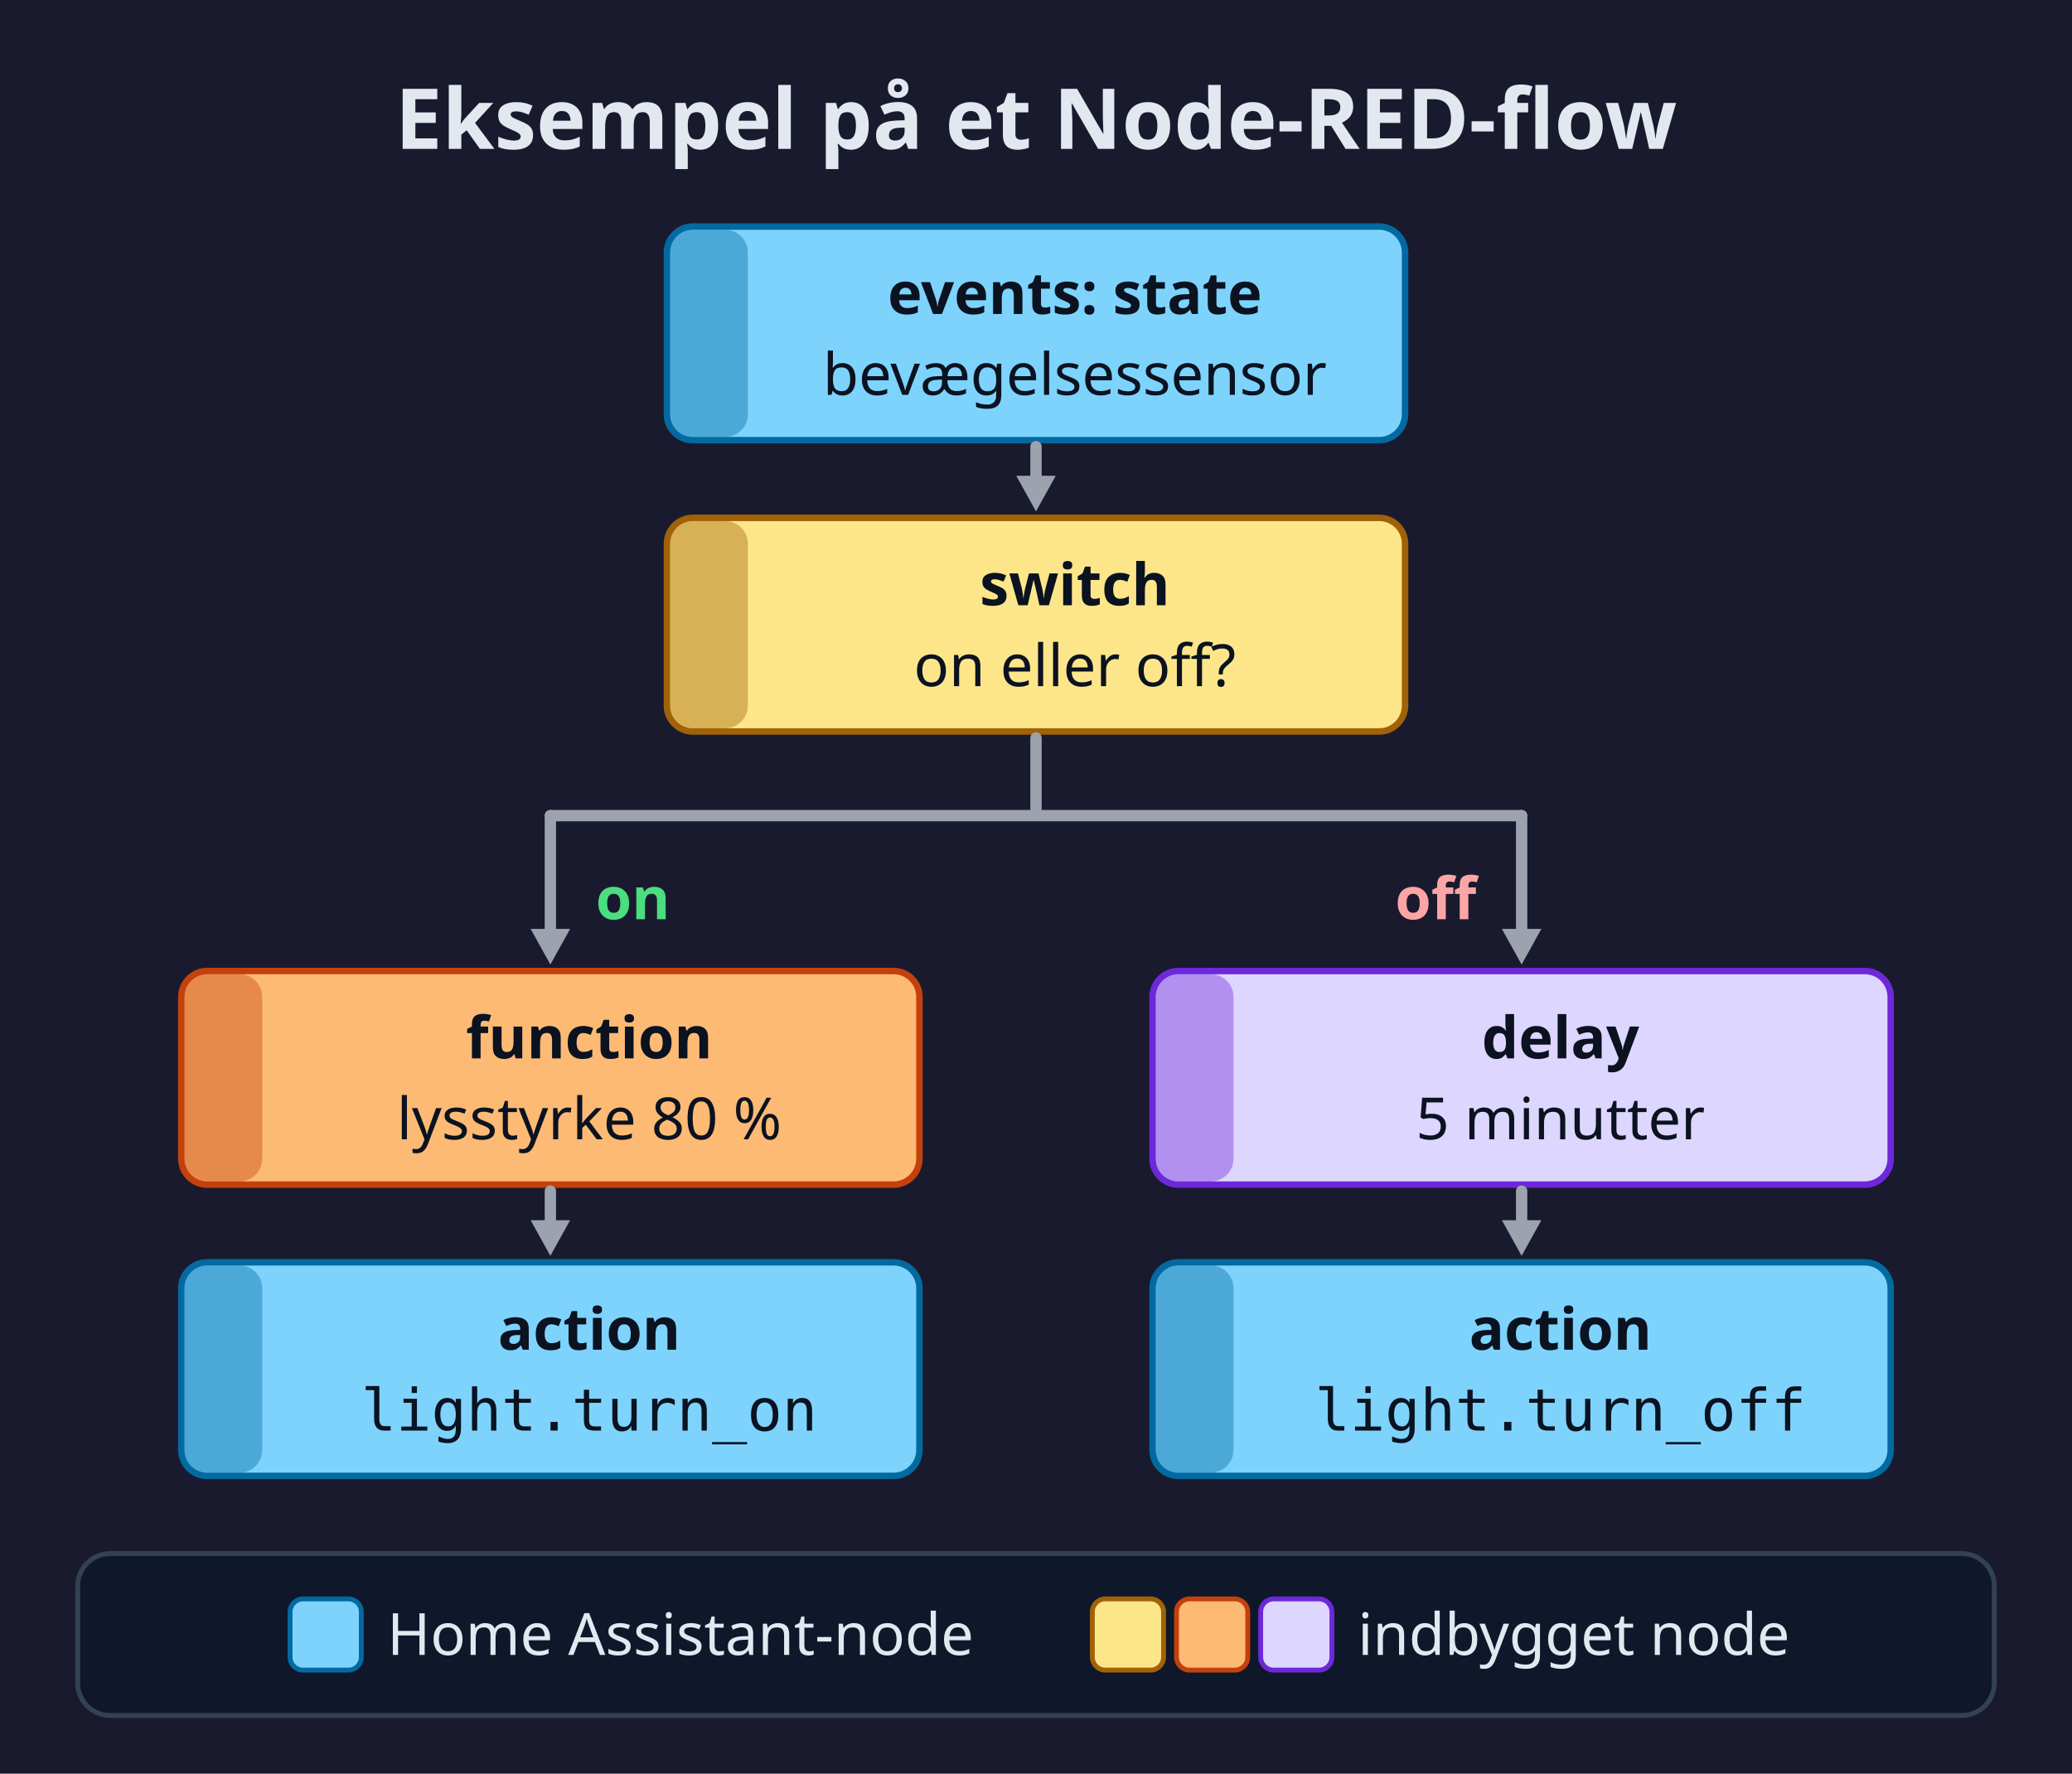
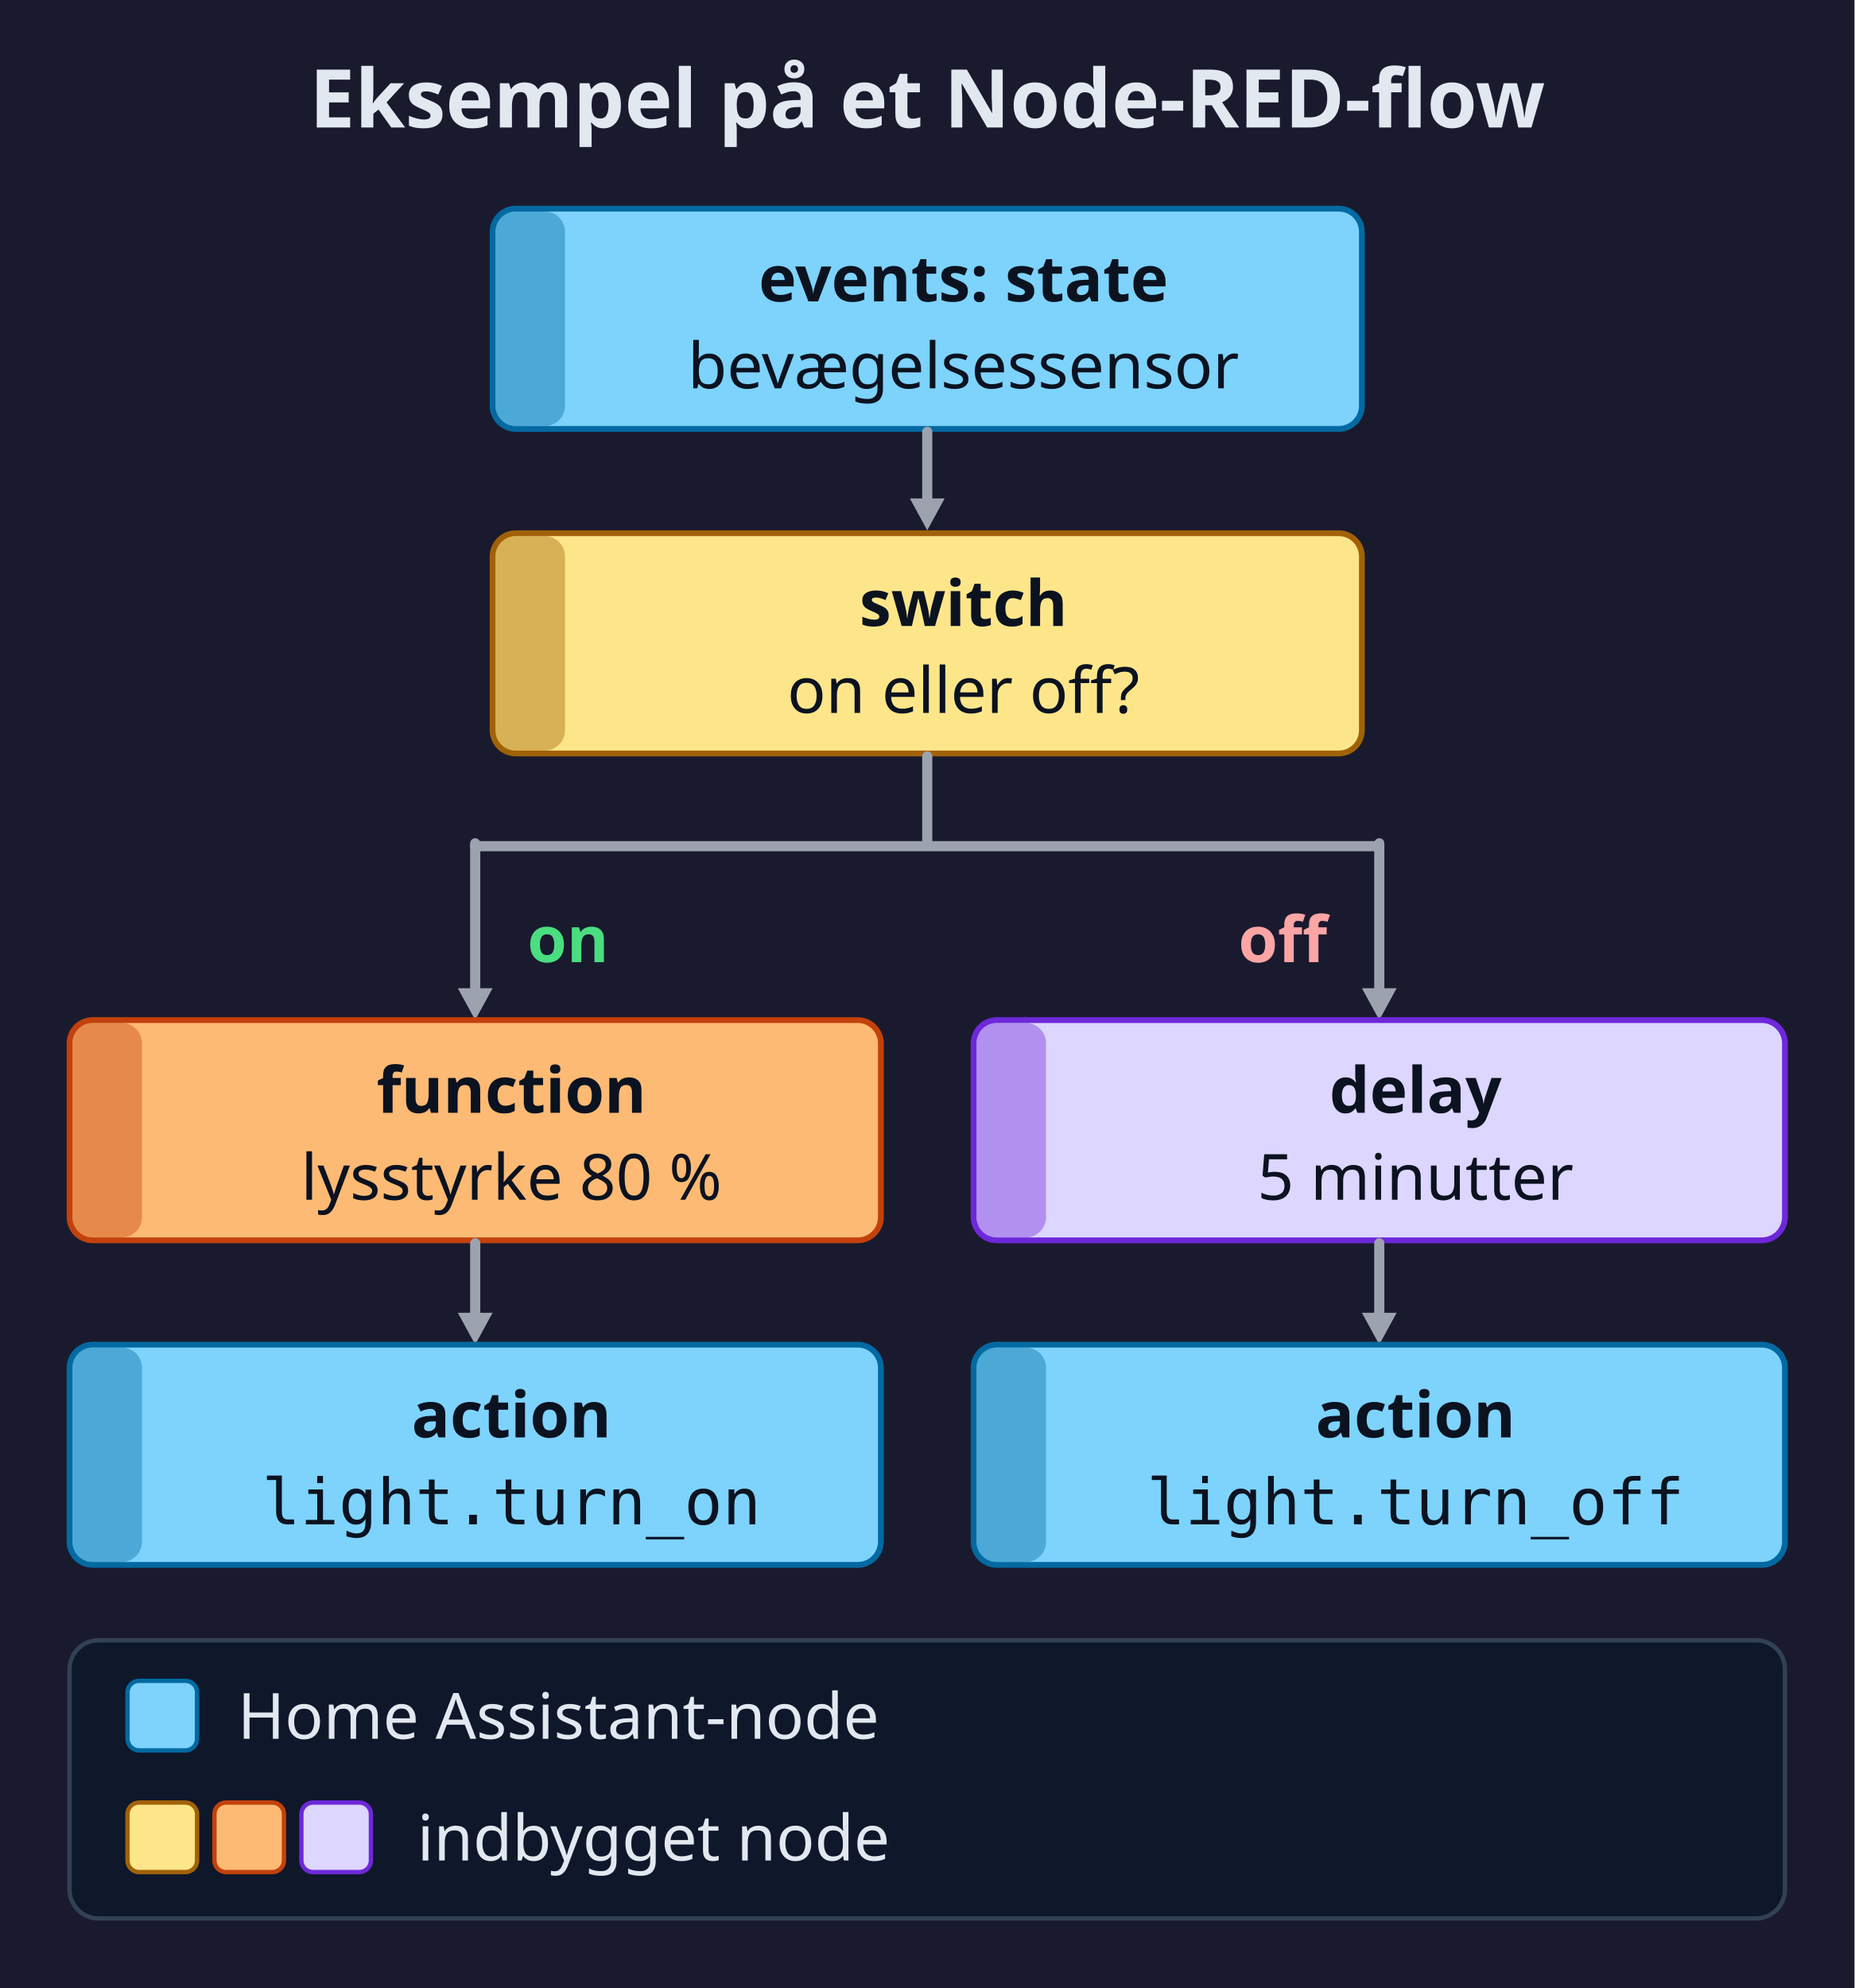
- <svg xmlns="http://www.w3.org/2000/svg" viewBox="0 0 640 548" role="img" lang="da" font-family="system-ui, sans-serif">
-   <rect x="0" y="0" width="640" height="548" fill="#1a1a2e" />
-   <text x="320" y="46" font-size="26" fill="#e2e8f0" text-anchor="middle" font-weight="700">Eksempel på et Node-RED-flow</text>
-   <rect x="206" y="70" width="228" height="66" rx="8" fill="#7dd3fc" stroke="#0369a1" stroke-width="2" />
-   <rect x="207" y="71" width="24" height="64" rx="7" fill="#0369a1" opacity="0.4" />
-   <text x="332" y="97" font-size="18" fill="#0b1220" text-anchor="middle" font-weight="700">events: state</text>
-   <text x="332" y="122" font-size="18" fill="#0b1220" text-anchor="middle">bevægelsessensor</text>
-   <path d="M320 138L320 147" fill="none" stroke="#9ca3af" stroke-width="3.5" stroke-linecap="round" stroke-linejoin="round" />
-   <path d="M320 158L326.1 147L313.9 147Z" fill="#9ca3af" />
-   <rect x="206" y="160" width="228" height="66" rx="8" fill="#fde68a" stroke="#a16207" stroke-width="2" />
-   <rect x="207" y="161" width="24" height="64" rx="7" fill="#a16207" opacity="0.4" />
-   <text x="332" y="187" font-size="18" fill="#0b1220" text-anchor="middle" font-weight="700">switch</text>
-   <text x="332" y="212" font-size="18" fill="#0b1220" text-anchor="middle">on eller off?</text>
-   <path d="M320 228V252M170 252H470" fill="none" stroke="#9ca3af" stroke-width="3.5" stroke-linecap="round" stroke-linejoin="round" />
-   <path d="M170 252L170 287" fill="none" stroke="#9ca3af" stroke-width="3.5" stroke-linecap="round" stroke-linejoin="round" />
-   <path d="M170 298L176.1 287L163.9 287Z" fill="#9ca3af" />
-   <path d="M470 252L470 287" fill="none" stroke="#9ca3af" stroke-width="3.5" stroke-linecap="round" stroke-linejoin="round" />
-   <path d="M470 298L476.1 287L463.9 287Z" fill="#9ca3af" />
-   <text x="184" y="284" font-size="18" fill="#4ade80" font-weight="700">on</text>
-   <text x="456" y="284" font-size="18" fill="#fca5a5" text-anchor="end" font-weight="700">off</text>
-   <rect x="56" y="300" width="228" height="66" rx="8" fill="#fdba74" stroke="#c2410c" stroke-width="2" />
-   <rect x="57" y="301" width="24" height="64" rx="7" fill="#c2410c" opacity="0.4" />
-   <text x="182" y="327" font-size="18" fill="#0b1220" text-anchor="middle" font-weight="700">function</text>
-   <text x="182" y="352" font-size="18" fill="#0b1220" text-anchor="middle">lysstyrke 80 %</text>
-   <rect x="356" y="300" width="228" height="66" rx="8" fill="#ddd6fe" stroke="#6d28d9" stroke-width="2" />
-   <rect x="357" y="301" width="24" height="64" rx="7" fill="#6d28d9" opacity="0.4" />
-   <text x="482" y="327" font-size="18" fill="#0b1220" text-anchor="middle" font-weight="700">delay</text>
-   <text x="482" y="352" font-size="18" fill="#0b1220" text-anchor="middle">5 minutter</text>
-   <path d="M170 368L170 377" fill="none" stroke="#9ca3af" stroke-width="3.5" stroke-linecap="round" stroke-linejoin="round" />
-   <path d="M170 388L176.1 377L163.9 377Z" fill="#9ca3af" />
-   <path d="M470 368L470 377" fill="none" stroke="#9ca3af" stroke-width="3.5" stroke-linecap="round" stroke-linejoin="round" />
-   <path d="M470 388L476.1 377L463.9 377Z" fill="#9ca3af" />
-   <rect x="56" y="390" width="228" height="66" rx="8" fill="#7dd3fc" stroke="#0369a1" stroke-width="2" />
-   <rect x="57" y="391" width="24" height="64" rx="7" fill="#0369a1" opacity="0.4" />
-   <text x="182" y="417" font-size="18" fill="#0b1220" text-anchor="middle" font-weight="700">action</text>
-   <text x="182" y="442" font-size="18" fill="#0b1220" text-anchor="middle" font-family="ui-monospace, Menlo, Consolas, monospace">light.turn_on</text>
-   <rect x="356" y="390" width="228" height="66" rx="8" fill="#7dd3fc" stroke="#0369a1" stroke-width="2" />
-   <rect x="357" y="391" width="24" height="64" rx="7" fill="#0369a1" opacity="0.4" />
-   <text x="482" y="417" font-size="18" fill="#0b1220" text-anchor="middle" font-weight="700">action</text>
-   <text x="482" y="442" font-size="18" fill="#0b1220" text-anchor="middle" font-family="ui-monospace, Menlo, Consolas, monospace">light.turn_off</text>
-   <rect x="24" y="480" width="592" height="50" rx="10" fill="#0f172a" stroke="#334155" stroke-width="1.5" />
-   <rect x="89.6" y="494" width="22" height="22" rx="4" fill="#7dd3fc" stroke="#0369a1" stroke-width="1.5" />
-   <text x="119.6" y="511.3" font-size="18" fill="#e2e8f0">Home Assistant-node</text>
-   <rect x="337.4" y="494" width="22" height="22" rx="4" fill="#fde68a" stroke="#a16207" stroke-width="1.5" />
-   <rect x="363.4" y="494" width="22" height="22" rx="4" fill="#fdba74" stroke="#c2410c" stroke-width="1.5" />
-   <rect x="389.4" y="494" width="22" height="22" rx="4" fill="#ddd6fe" stroke="#6d28d9" stroke-width="1.5" />
-   <text x="419.4" y="511.3" font-size="18" fill="#e2e8f0">indbygget node</text>
+ <svg xmlns="http://www.w3.org/2000/svg" viewBox="0 0 640 686" role="img" lang="da" font-family="system-ui, sans-serif">
+   <rect x="0" y="0" width="640" height="686" fill="#1a1a2e" />
+   <text x="320" y="44" font-size="28" fill="#e2e8f0" text-anchor="middle" font-weight="700">Eksempel på et Node-RED-flow</text>
+   <rect x="170" y="72" width="300" height="76" rx="8" fill="#7dd3fc" stroke="#0369a1" stroke-width="2" />
+   <rect x="171" y="73" width="24" height="74" rx="7" fill="#0369a1" opacity="0.4" />
+   <text x="332.5" y="104" font-size="22" fill="#0b1220" text-anchor="middle" font-weight="700">events: state</text>
+   <text x="332.5" y="134" font-size="22" fill="#0b1220" text-anchor="middle">bevægelsessensor</text>
+   <path d="M320 149L320 172" fill="none" stroke="#9ca3af" stroke-width="3.5" stroke-linecap="round" stroke-linejoin="round" />
+   <path d="M320 183L314 172L326 172Z" fill="#9ca3af" />
+   <rect x="170" y="184" width="300" height="76" rx="8" fill="#fde68a" stroke="#a16207" stroke-width="2" />
+   <rect x="171" y="185" width="24" height="74" rx="7" fill="#a16207" opacity="0.4" />
+   <text x="332.5" y="216" font-size="22" fill="#0b1220" text-anchor="middle" font-weight="700">switch</text>
+   <text x="332.5" y="246" font-size="22" fill="#0b1220" text-anchor="middle">on eller off?</text>
+   <path d="M320 261V292M164 292H476" fill="none" stroke="#9ca3af" stroke-width="3.5" stroke-linecap="round" stroke-linejoin="round" />
+   <path d="M164 291L164 341" fill="none" stroke="#9ca3af" stroke-width="3.5" stroke-linecap="round" stroke-linejoin="round" />
+   <path d="M164 352L158 341L170 341Z" fill="#9ca3af" />
+   <path d="M476 291L476 341" fill="none" stroke="#9ca3af" stroke-width="3.5" stroke-linecap="round" stroke-linejoin="round" />
+   <path d="M476 352L470 341L482 341Z" fill="#9ca3af" />
+   <text x="182" y="332" font-size="22" fill="#4ade80" font-weight="700">on</text>
+   <text x="458" y="332" font-size="22" fill="#fca5a5" text-anchor="end" font-weight="700">off</text>
+   <rect x="24" y="352" width="280" height="76" rx="8" fill="#fdba74" stroke="#c2410c" stroke-width="2" />
+   <rect x="25" y="353" width="24" height="74" rx="7" fill="#c2410c" opacity="0.4" />
+   <text x="176.5" y="384" font-size="22" fill="#0b1220" text-anchor="middle" font-weight="700">function</text>
+   <text x="176.5" y="414" font-size="22" fill="#0b1220" text-anchor="middle">lysstyrke 80 %</text>
+   <rect x="336" y="352" width="280" height="76" rx="8" fill="#ddd6fe" stroke="#6d28d9" stroke-width="2" />
+   <rect x="337" y="353" width="24" height="74" rx="7" fill="#6d28d9" opacity="0.4" />
+   <text x="488.5" y="384" font-size="22" fill="#0b1220" text-anchor="middle" font-weight="700">delay</text>
+   <text x="488.5" y="414" font-size="22" fill="#0b1220" text-anchor="middle">5 minutter</text>
+   <path d="M164 429L164 453" fill="none" stroke="#9ca3af" stroke-width="3.5" stroke-linecap="round" stroke-linejoin="round" />
+   <path d="M164 464L158 453L170 453Z" fill="#9ca3af" />
+   <path d="M476 429L476 453" fill="none" stroke="#9ca3af" stroke-width="3.5" stroke-linecap="round" stroke-linejoin="round" />
+   <path d="M476 464L470 453L482 453Z" fill="#9ca3af" />
+   <rect x="24" y="464" width="280" height="76" rx="8" fill="#7dd3fc" stroke="#0369a1" stroke-width="2" />
+   <rect x="25" y="465" width="24" height="74" rx="7" fill="#0369a1" opacity="0.4" />
+   <text x="176.5" y="496" font-size="22" fill="#0b1220" text-anchor="middle" font-weight="700">action</text>
+   <text x="176.5" y="526" font-size="22" fill="#0b1220" text-anchor="middle" font-family="ui-monospace, Menlo, Consolas, monospace">light.turn_on</text>
+   <rect x="336" y="464" width="280" height="76" rx="8" fill="#7dd3fc" stroke="#0369a1" stroke-width="2" />
+   <rect x="337" y="465" width="24" height="74" rx="7" fill="#0369a1" opacity="0.4" />
+   <text x="488.5" y="496" font-size="22" fill="#0b1220" text-anchor="middle" font-weight="700">action</text>
+   <text x="488.5" y="526" font-size="22" fill="#0b1220" text-anchor="middle" font-family="ui-monospace, Menlo, Consolas, monospace">light.turn_off</text>
+   <rect x="24" y="566" width="592" height="96" rx="10" fill="#0f172a" stroke="#334155" stroke-width="1.5" />
+   <rect x="44" y="580" width="24" height="24" rx="4" fill="#7dd3fc" stroke="#0369a1" stroke-width="1.5" />
+   <text x="82" y="600" font-size="22" fill="#e2e8f0">Home Assistant-node</text>
+   <rect x="44" y="622" width="24" height="24" rx="4" fill="#fde68a" stroke="#a16207" stroke-width="1.5" />
+   <rect x="74" y="622" width="24" height="24" rx="4" fill="#fdba74" stroke="#c2410c" stroke-width="1.5" />
+   <rect x="104" y="622" width="24" height="24" rx="4" fill="#ddd6fe" stroke="#6d28d9" stroke-width="1.5" />
+   <text x="144" y="642" font-size="22" fill="#e2e8f0">indbygget node</text>
</svg>
